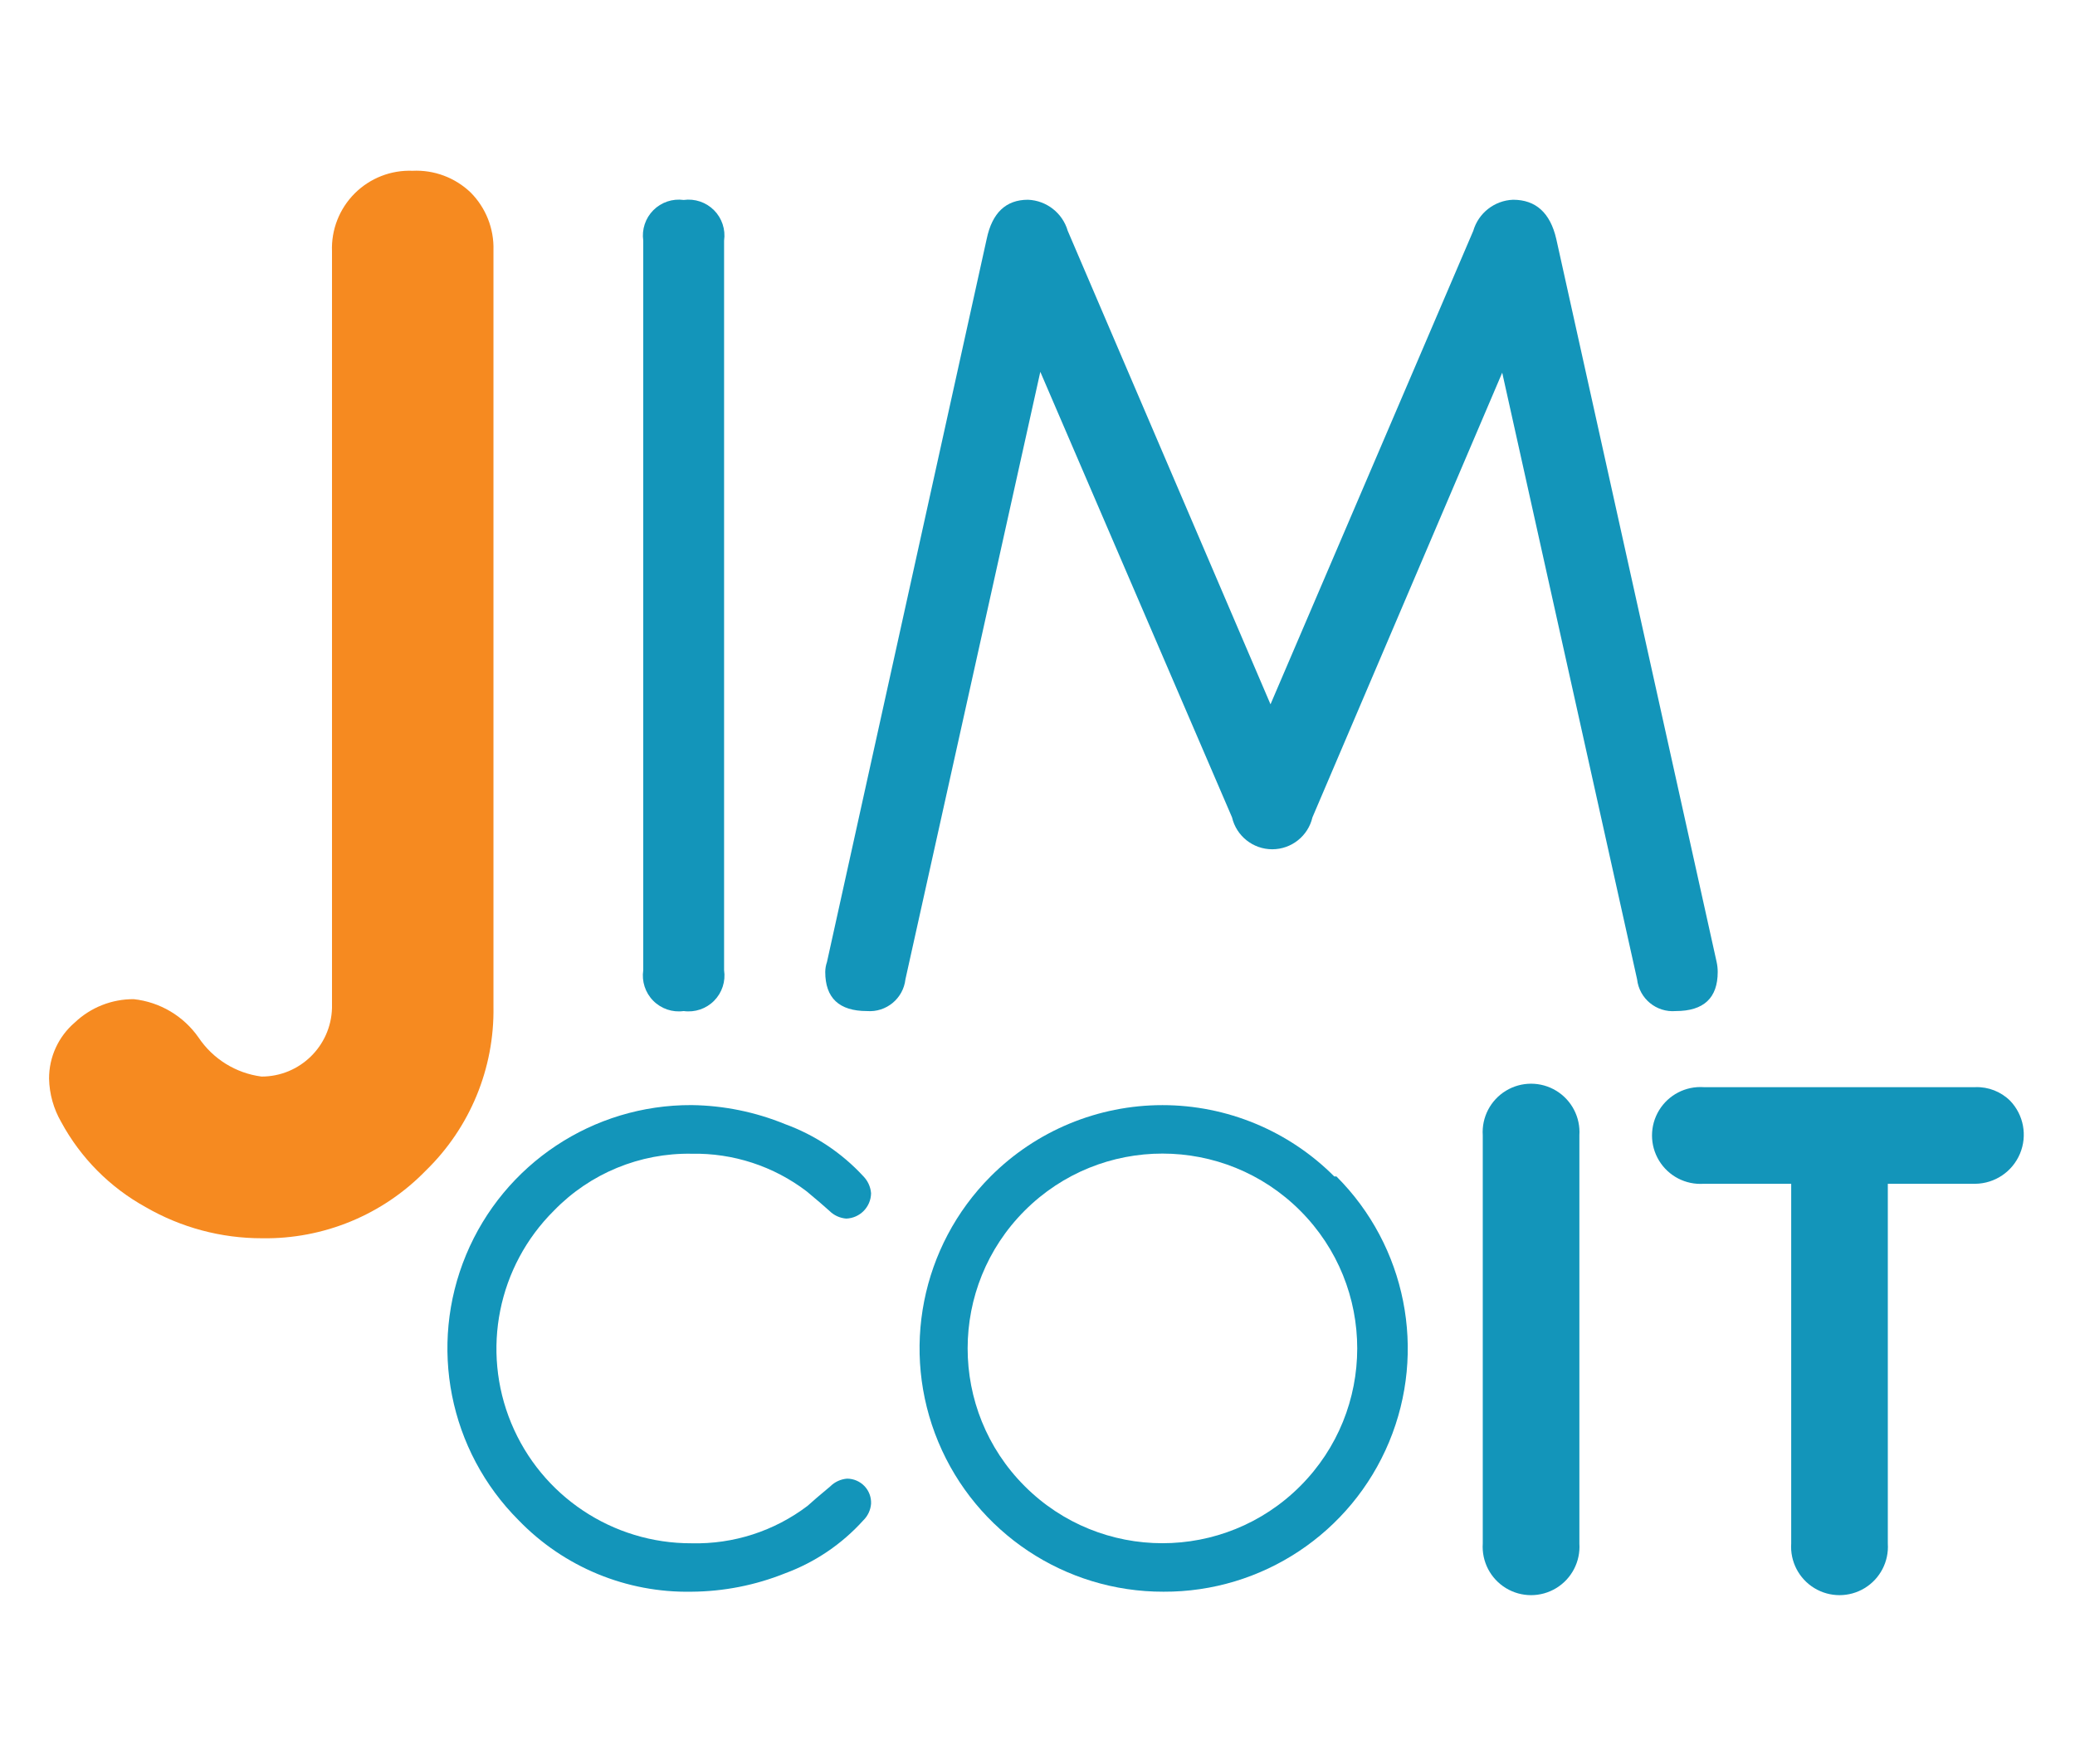
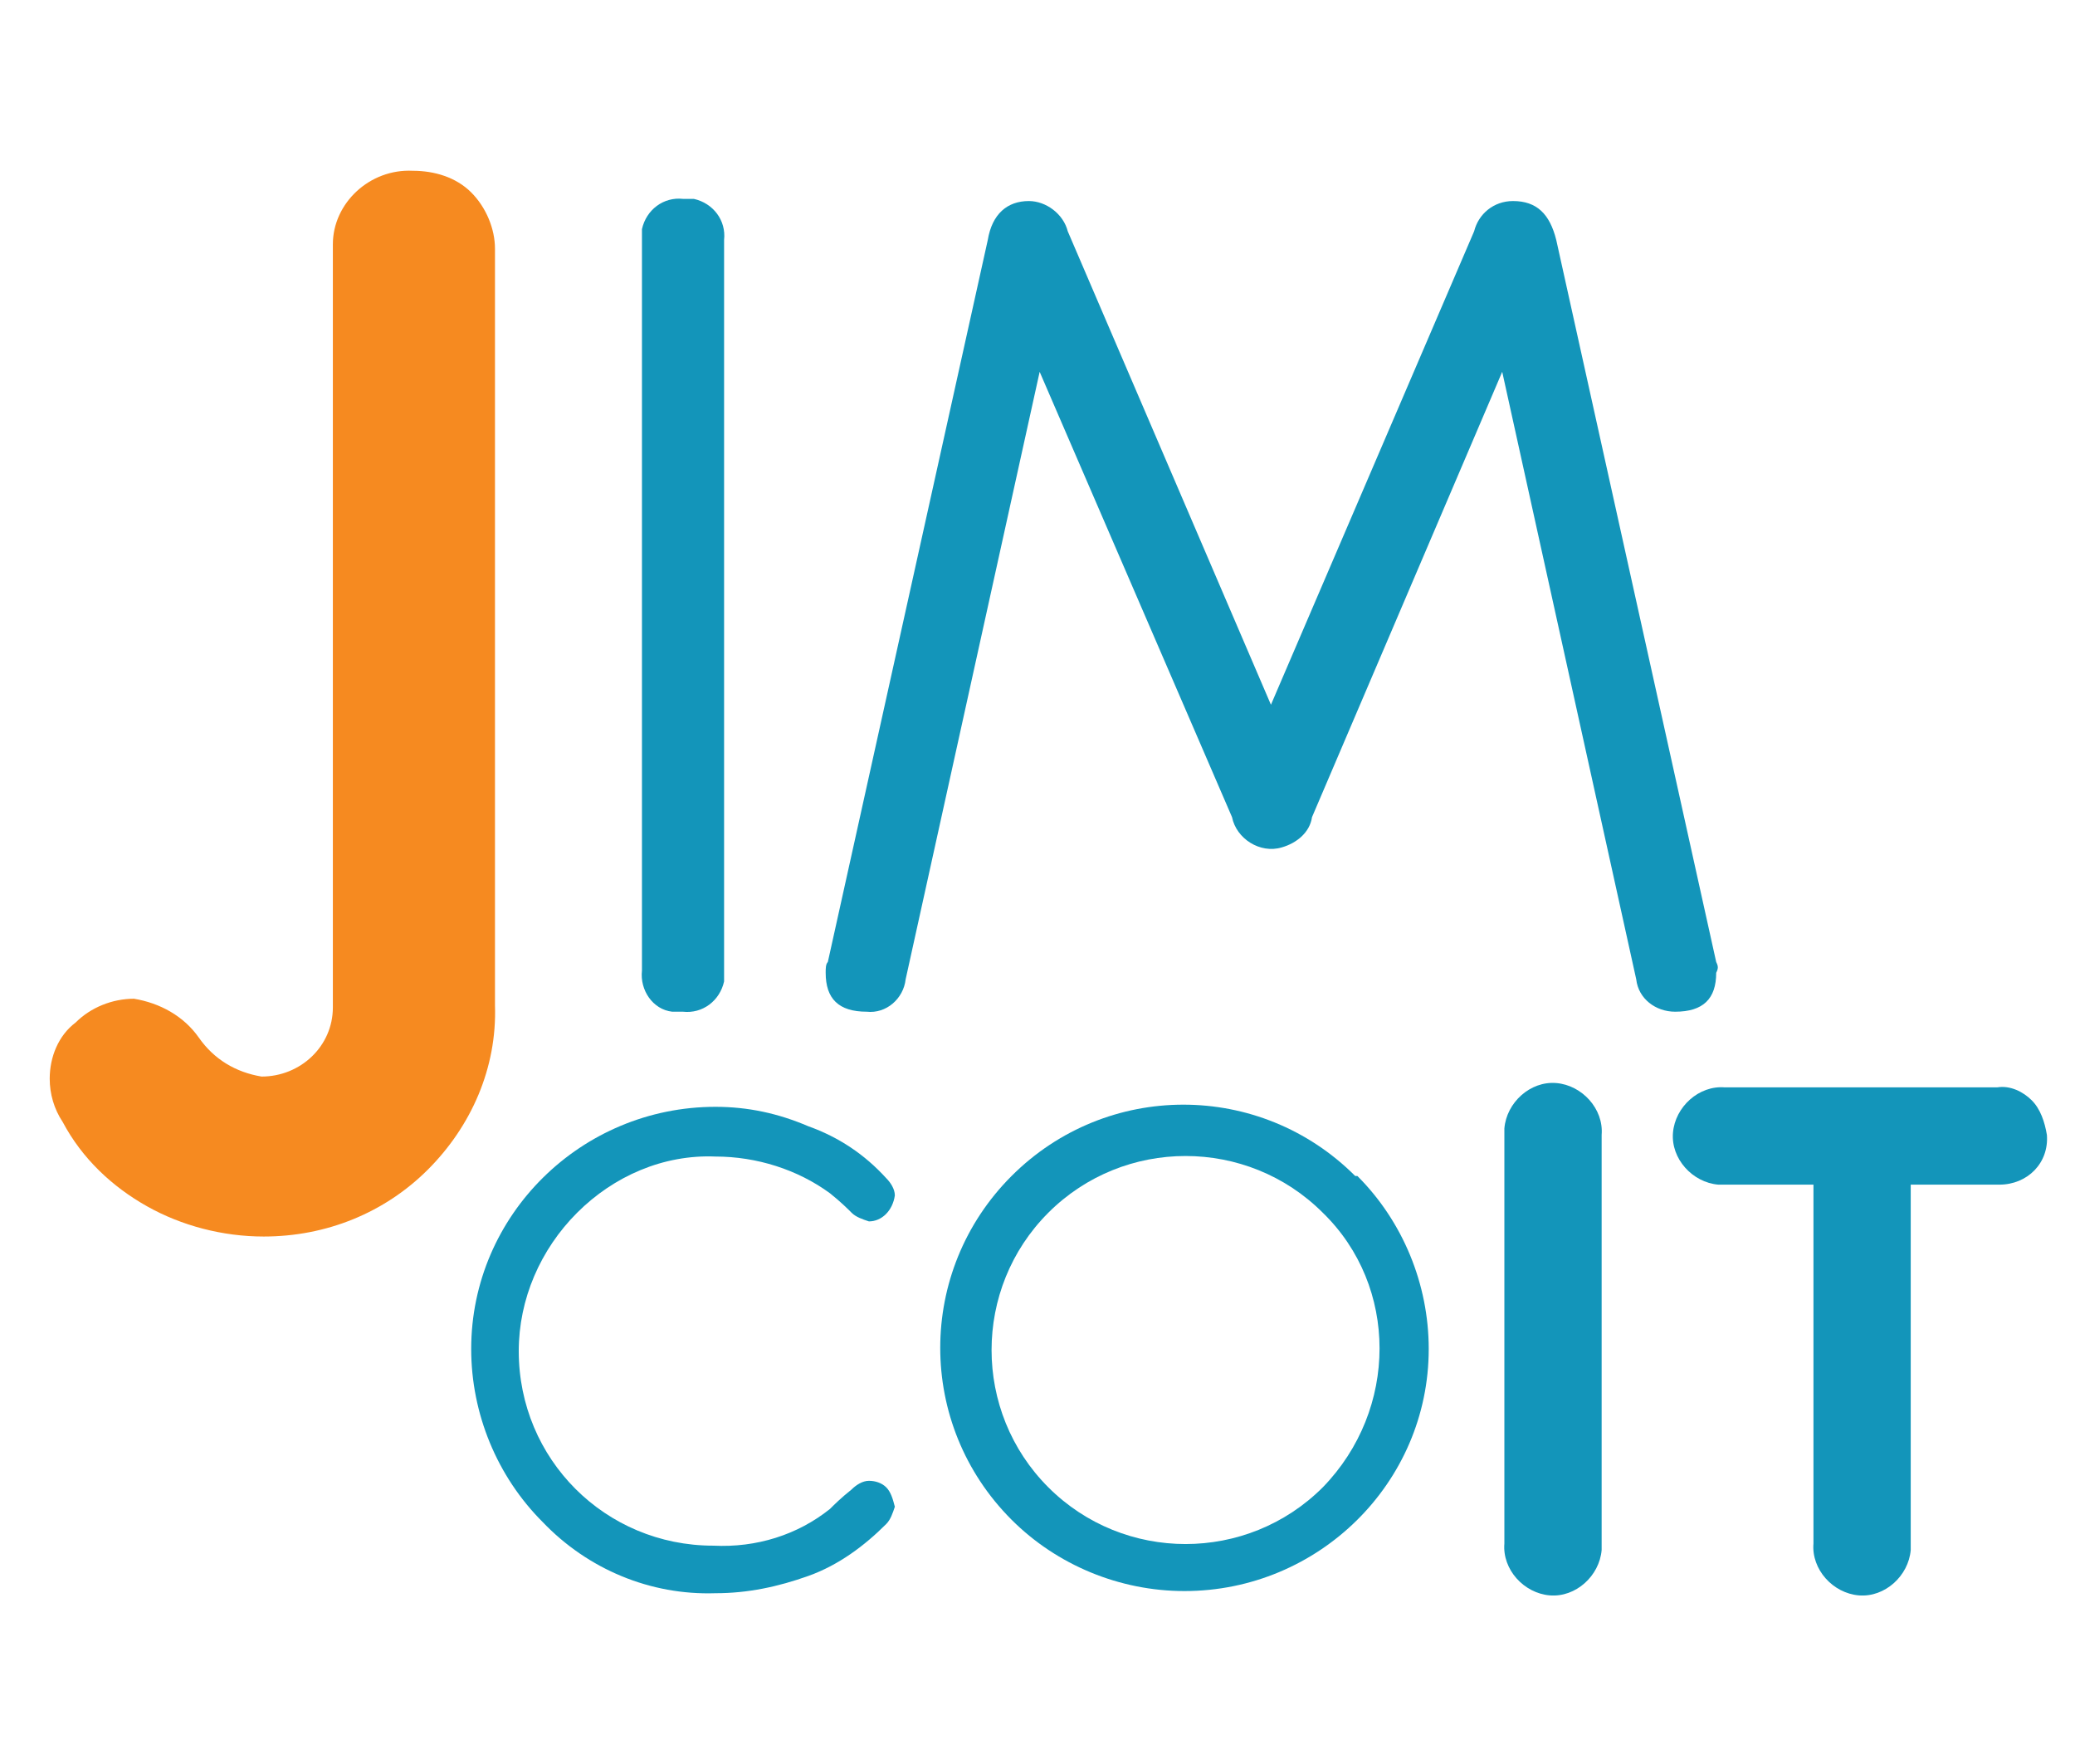
- <svg xmlns="http://www.w3.org/2000/svg" id="Слой_1" data-name="Слой 1" viewBox="0 0 96 81.6">
-   <defs>
-     <style>.cls-1{fill:#1395ba;}.cls-2{fill:#f68a20;}</style>
-   </defs>
-   <path class="cls-1" d="M40,68.75a1.12,1.12,0,0,0-.81-.35,1.24,1.24,0,0,0-.78.36q-.71.59-1.05.9A8.53,8.53,0,0,1,32,71.39,9,9,0,0,1,25.63,56,8.67,8.67,0,0,1,32,53.37a8.5,8.5,0,0,1,5.32,1.74q.71.59,1.05.9a1.24,1.24,0,0,0,.78.36A1.19,1.19,0,0,0,40.3,55.2a1.26,1.26,0,0,0-.36-.79A9.21,9.21,0,0,0,36.32,52,11.8,11.8,0,0,0,32,51.12a11.25,11.25,0,0,0-8,19.21,10.84,10.84,0,0,0,8,3.3,11.82,11.82,0,0,0,4.32-.85,9.12,9.12,0,0,0,3.62-2.45,1.2,1.2,0,0,0,.36-.77A1.11,1.11,0,0,0,40,68.75Z" />
-   <path class="cls-1" d="M61.73,54.42a11.23,11.23,0,0,0-15.9,0,11.26,11.26,0,0,0,8,19.21,11.25,11.25,0,0,0,8-19.21ZM60.15,68.75A9,9,0,1,1,47.41,56,9,9,0,1,1,60.15,68.75Z" />
-   <path class="cls-1" d="M73.07,52.52a2.24,2.24,0,1,0-4.47,0V71.4a2.24,2.24,0,1,0,4.47,0Z" />
-   <path class="cls-1" d="M93,50.92a2.18,2.18,0,0,0-1.61-.63H78.82a2.24,2.24,0,1,0,0,4.47h4.05V71.4a2.24,2.24,0,1,0,4.47,0V54.76h4.05A2.27,2.27,0,0,0,93,50.92Z" />
-   <path class="cls-2" d="M21.77,8.9a3.63,3.63,0,0,0-2.68-1,3.59,3.59,0,0,0-3.73,3.73v35A3.26,3.26,0,0,1,12.1,49.8,4.15,4.15,0,0,1,9.19,48a4.21,4.21,0,0,0-3-1.78,3.93,3.93,0,0,0-2.73,1.08,3.4,3.4,0,0,0-1.19,2.6,4.19,4.19,0,0,0,.56,2,9.84,9.84,0,0,0,3.91,3.94,10.72,10.72,0,0,0,5.38,1.44,10.33,10.33,0,0,0,7.58-3.13,10.33,10.33,0,0,0,3.13-7.58v-35A3.63,3.63,0,0,0,21.77,8.9Z" />
-   <path class="cls-1" d="M33.5,11.13a1.66,1.66,0,0,0-1.87-1.88,1.66,1.66,0,0,0-1.87,1.88V44.88a1.66,1.66,0,0,0,1.87,1.89,1.66,1.66,0,0,0,1.87-1.89Z" />
-   <path class="cls-1" d="M79.42,44.5,72,11.05Q71.58,9.24,70,9.24a2,2,0,0,0-1.84,1.44l-9.38,21.9-9.38-21.9a2,2,0,0,0-1.84-1.44q-1.53,0-1.91,1.81L38.26,44.5a1.46,1.46,0,0,0-.08.46q0,1.81,1.93,1.81a1.66,1.66,0,0,0,1.78-1.47l6.24-28.1L57,37.81a1.91,1.91,0,0,0,3.72,0L69.5,17.24,75.74,45.3a1.66,1.66,0,0,0,1.79,1.47q1.94,0,1.94-1.81a2.12,2.12,0,0,0-.05-.46Z" />
+ <svg xmlns="http://www.w3.org/2000/svg" version="1.1" id="Слой_1" x="0px" y="0px" viewBox="0 0 96 81.6" style="enable-background:new 0 0 96 81.6;" xml:space="preserve">
+   <style type="text/css">
+ 	.st0{fill:#1395BA;}
+ 	.st1{fill:#F68A20;}
+ </style>
+   <path class="st0" d="M41,68.8c-0.2-0.2-0.5-0.3-0.8-0.3c-0.3,0-0.6,0.2-0.8,0.4c-0.5,0.4-0.8,0.7-1,0.9c-1.5,1.2-3.4,1.8-5.4,1.7  c-5,0-9-4-9-9c0-2.4,1-4.7,2.7-6.4c1.7-1.7,4-2.7,6.4-2.6c1.9,0,3.8,0.6,5.3,1.7c0.5,0.4,0.8,0.7,1,0.9c0.2,0.2,0.5,0.3,0.8,0.4  c0.6,0,1.1-0.5,1.2-1.2c0-0.3-0.2-0.6-0.4-0.8c-1-1.1-2.2-1.9-3.6-2.4c-1.4-0.6-2.8-0.9-4.3-0.9c-6.2,0-11.3,5-11.3,11.2  c0,3,1.2,5.9,3.3,8c2.1,2.2,5,3.4,8,3.3c1.5,0,2.9-0.3,4.3-0.8c1.4-0.5,2.6-1.4,3.6-2.4c0.2-0.2,0.3-0.5,0.4-0.8  C41.3,69.3,41.2,69,41,68.8z" />
+   <path class="st0" d="M62.7,54.4c-4.4-4.4-11.5-4.4-15.9,0c0,0,0,0,0,0c-4.4,4.4-4.4,11.5,0,15.9c2.1,2.1,5,3.3,8,3.3  c6.2,0,11.3-5,11.3-11.2c0-3-1.2-5.9-3.3-8H62.7z M61.2,68.8c-3.5,3.5-9.2,3.5-12.7,0c-3.5-3.5-3.5-9.2,0-12.7l0,0  c3.5-3.5,9.2-3.5,12.7,0C64.7,59.5,64.7,65.2,61.2,68.8z" />
+   <path class="st0" d="M74.1,52.5c0.1-1.2-0.9-2.3-2.1-2.4s-2.3,0.9-2.4,2.1c0,0.1,0,0.2,0,0.3v18.9c-0.1,1.2,0.9,2.3,2.1,2.4  c1.2,0.1,2.3-0.9,2.4-2.1c0-0.1,0-0.2,0-0.3V52.5z" />
+   <path class="st0" d="M94,50.9c-0.4-0.4-1-0.7-1.6-0.6H79.8c-1.2-0.1-2.3,0.9-2.4,2.1c-0.1,1.2,0.9,2.3,2.1,2.4c0.1,0,0.2,0,0.3,0  h4.1v16.6c-0.1,1.2,0.9,2.3,2.1,2.4c1.2,0.1,2.3-0.9,2.4-2.1c0-0.1,0-0.2,0-0.3V54.8h4.1c1.3,0,2.3-1,2.2-2.3  C94.6,51.9,94.4,51.3,94,50.9z" />
+   <path class="st1" d="M21.8,8.9c-0.7-0.7-1.7-1-2.7-1c-2-0.1-3.7,1.5-3.7,3.4c0,0.1,0,0.2,0,0.3v35c0,1.8-1.5,3.2-3.3,3.2  C10.9,49.6,9.9,49,9.2,48c-0.7-1-1.8-1.6-3-1.8c-1,0-2,0.4-2.7,1.1c-0.8,0.6-1.2,1.6-1.2,2.6c0,0.7,0.2,1.4,0.6,2  c0.9,1.7,2.3,3,3.9,3.9c1.6,0.9,3.5,1.4,5.4,1.4c2.9,0,5.6-1.1,7.6-3.1c2-2,3.2-4.7,3.1-7.6v-35C22.9,10.6,22.5,9.6,21.8,8.9z" />
+   <path class="st0" d="M33.5,11.1c0.1-0.9-0.5-1.7-1.4-1.9c-0.2,0-0.3,0-0.5,0c-0.9-0.1-1.7,0.5-1.9,1.4c0,0.2,0,0.3,0,0.5v33.8  c-0.1,0.9,0.5,1.8,1.4,1.9c0.2,0,0.3,0,0.5,0c0.9,0.1,1.7-0.5,1.9-1.4c0-0.2,0-0.3,0-0.5V11.1z" />
+   <path class="st0" d="M79.4,44.5L72,11.1c-0.3-1.2-0.9-1.8-2-1.8c-0.9,0-1.6,0.6-1.8,1.4l-9.4,21.9l-9.4-21.9c-0.2-0.8-1-1.4-1.8-1.4  c-1,0-1.7,0.6-1.9,1.8l-7.4,33.4c-0.1,0.1-0.1,0.3-0.1,0.5c0,1.2,0.6,1.8,1.9,1.8c0.9,0.1,1.7-0.6,1.8-1.5l6.2-28.1L57,37.8  c0.2,1,1.3,1.7,2.3,1.4c0.7-0.2,1.3-0.7,1.4-1.4l8.8-20.6l6.2,28.1c0.1,0.9,0.9,1.5,1.8,1.5c1.3,0,1.9-0.6,1.9-1.8  C79.5,44.8,79.5,44.7,79.4,44.5z" />
</svg>
